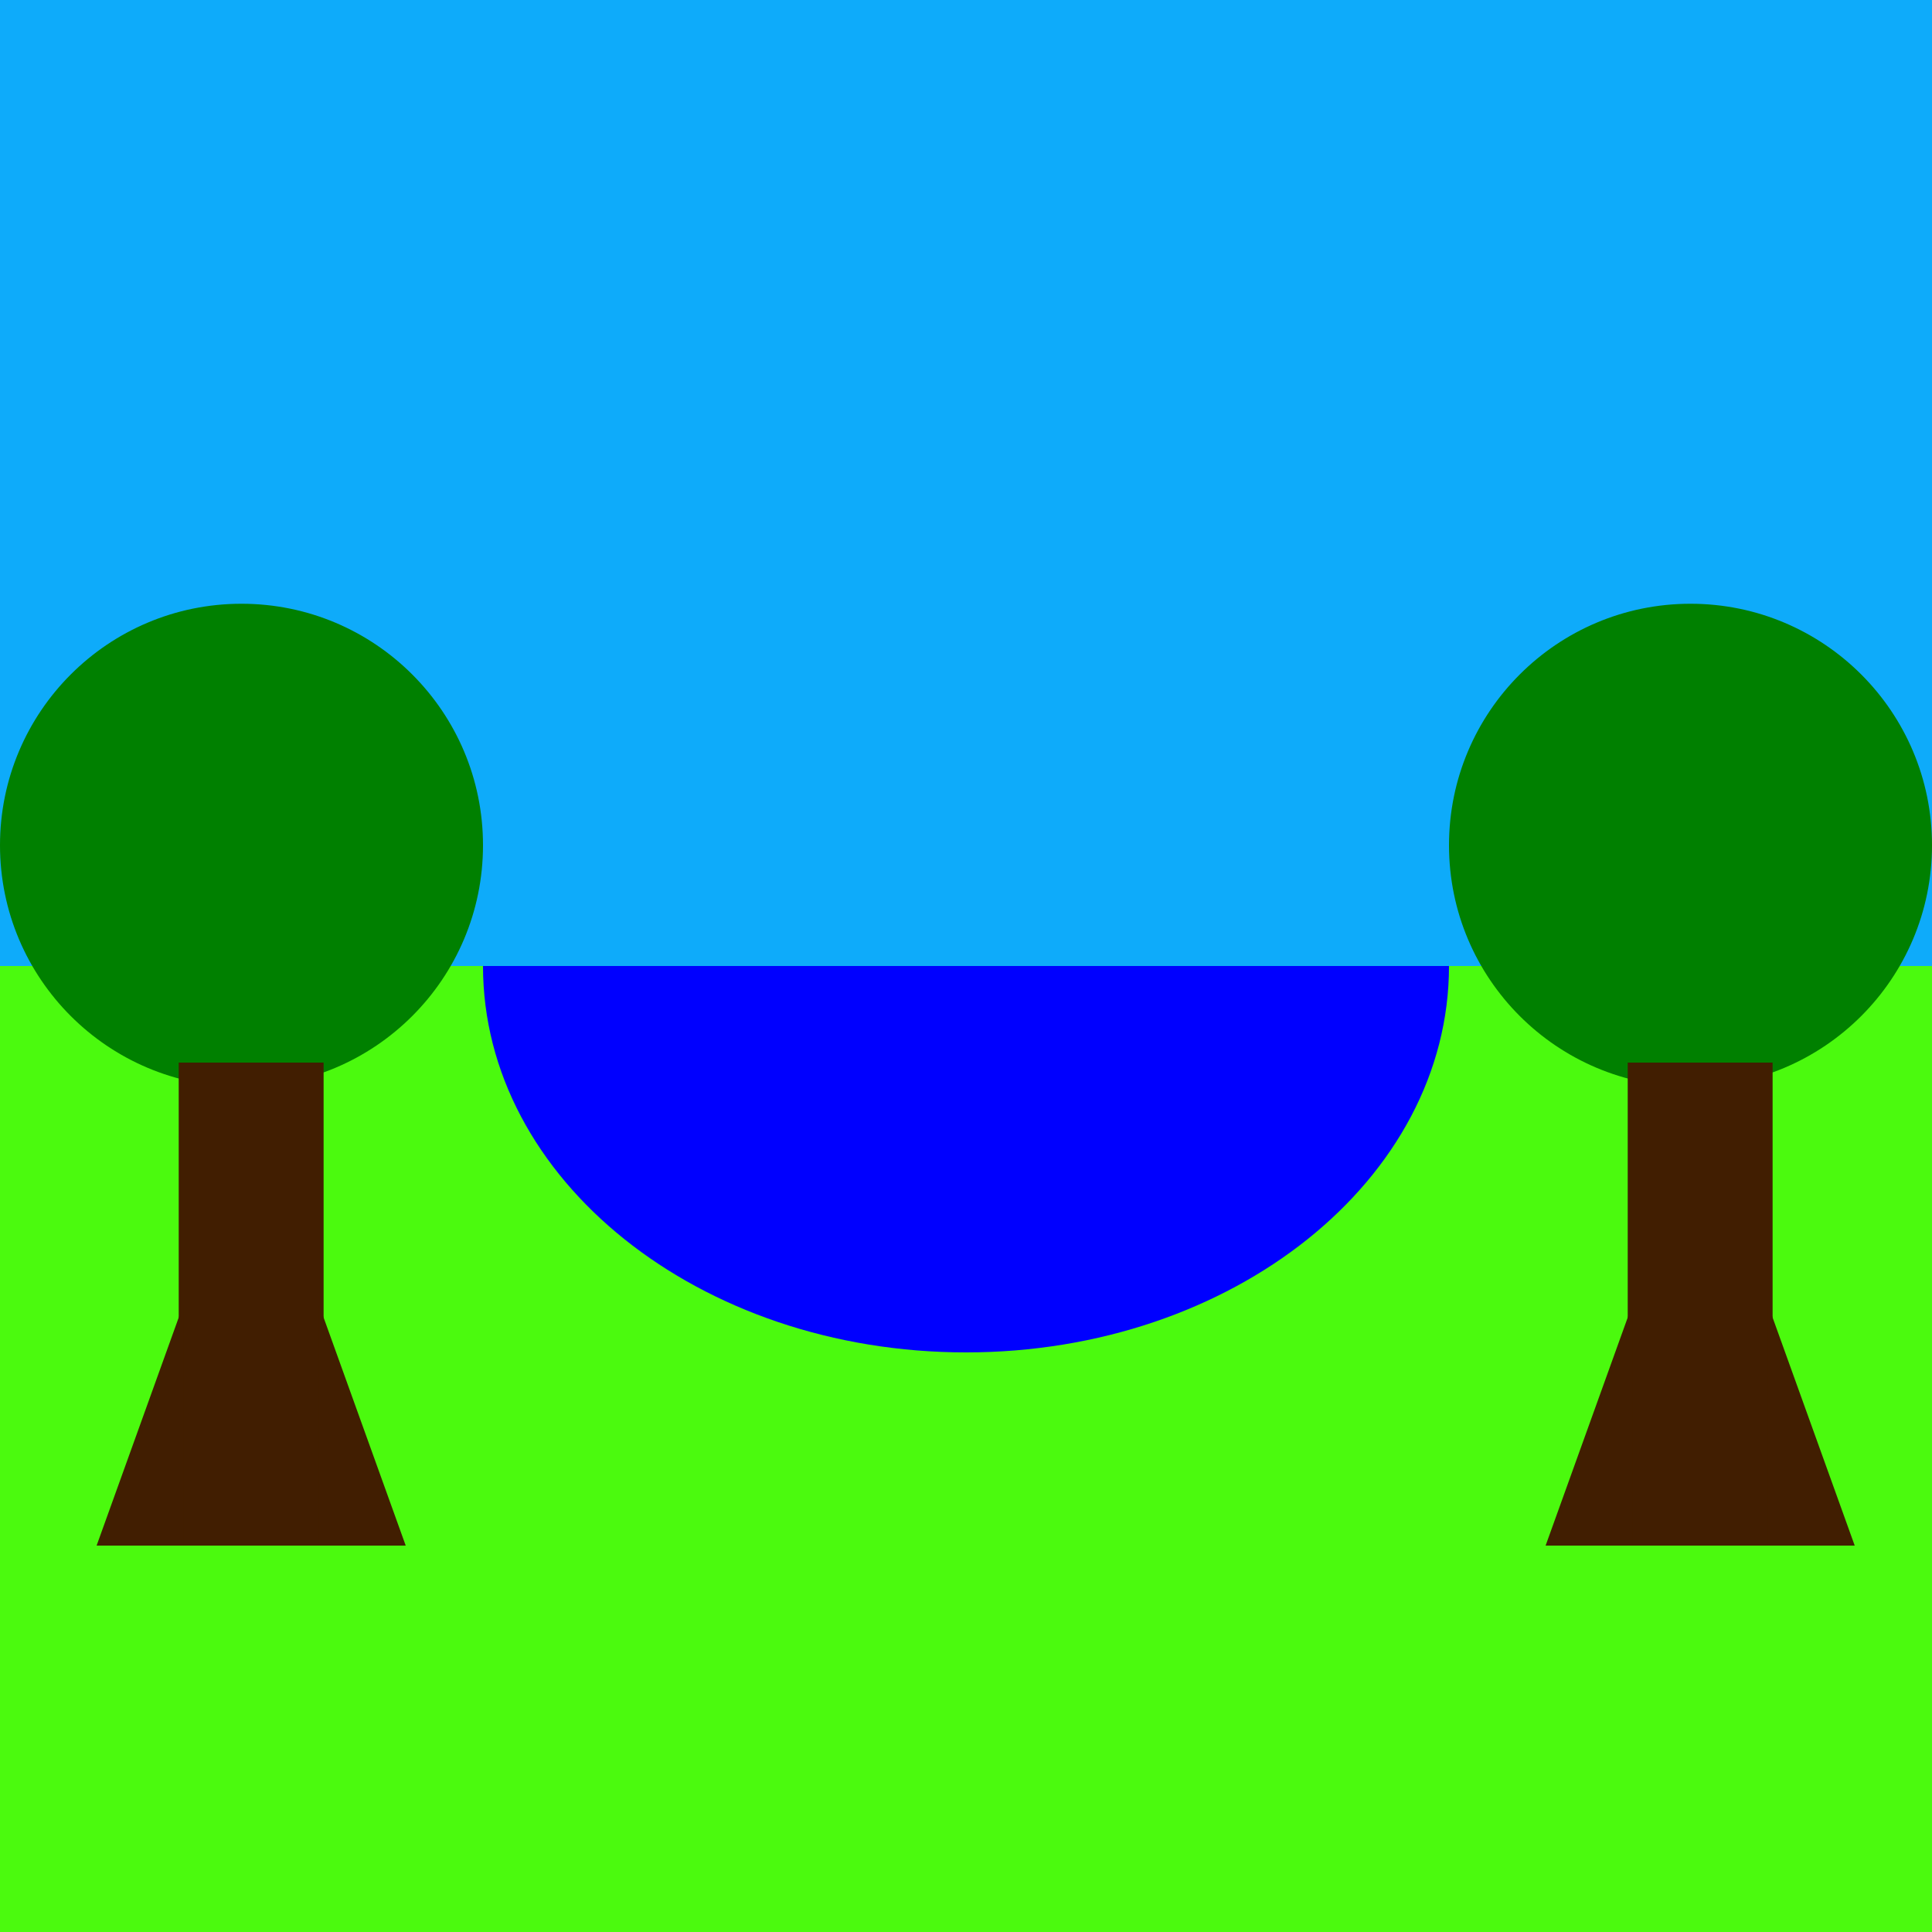
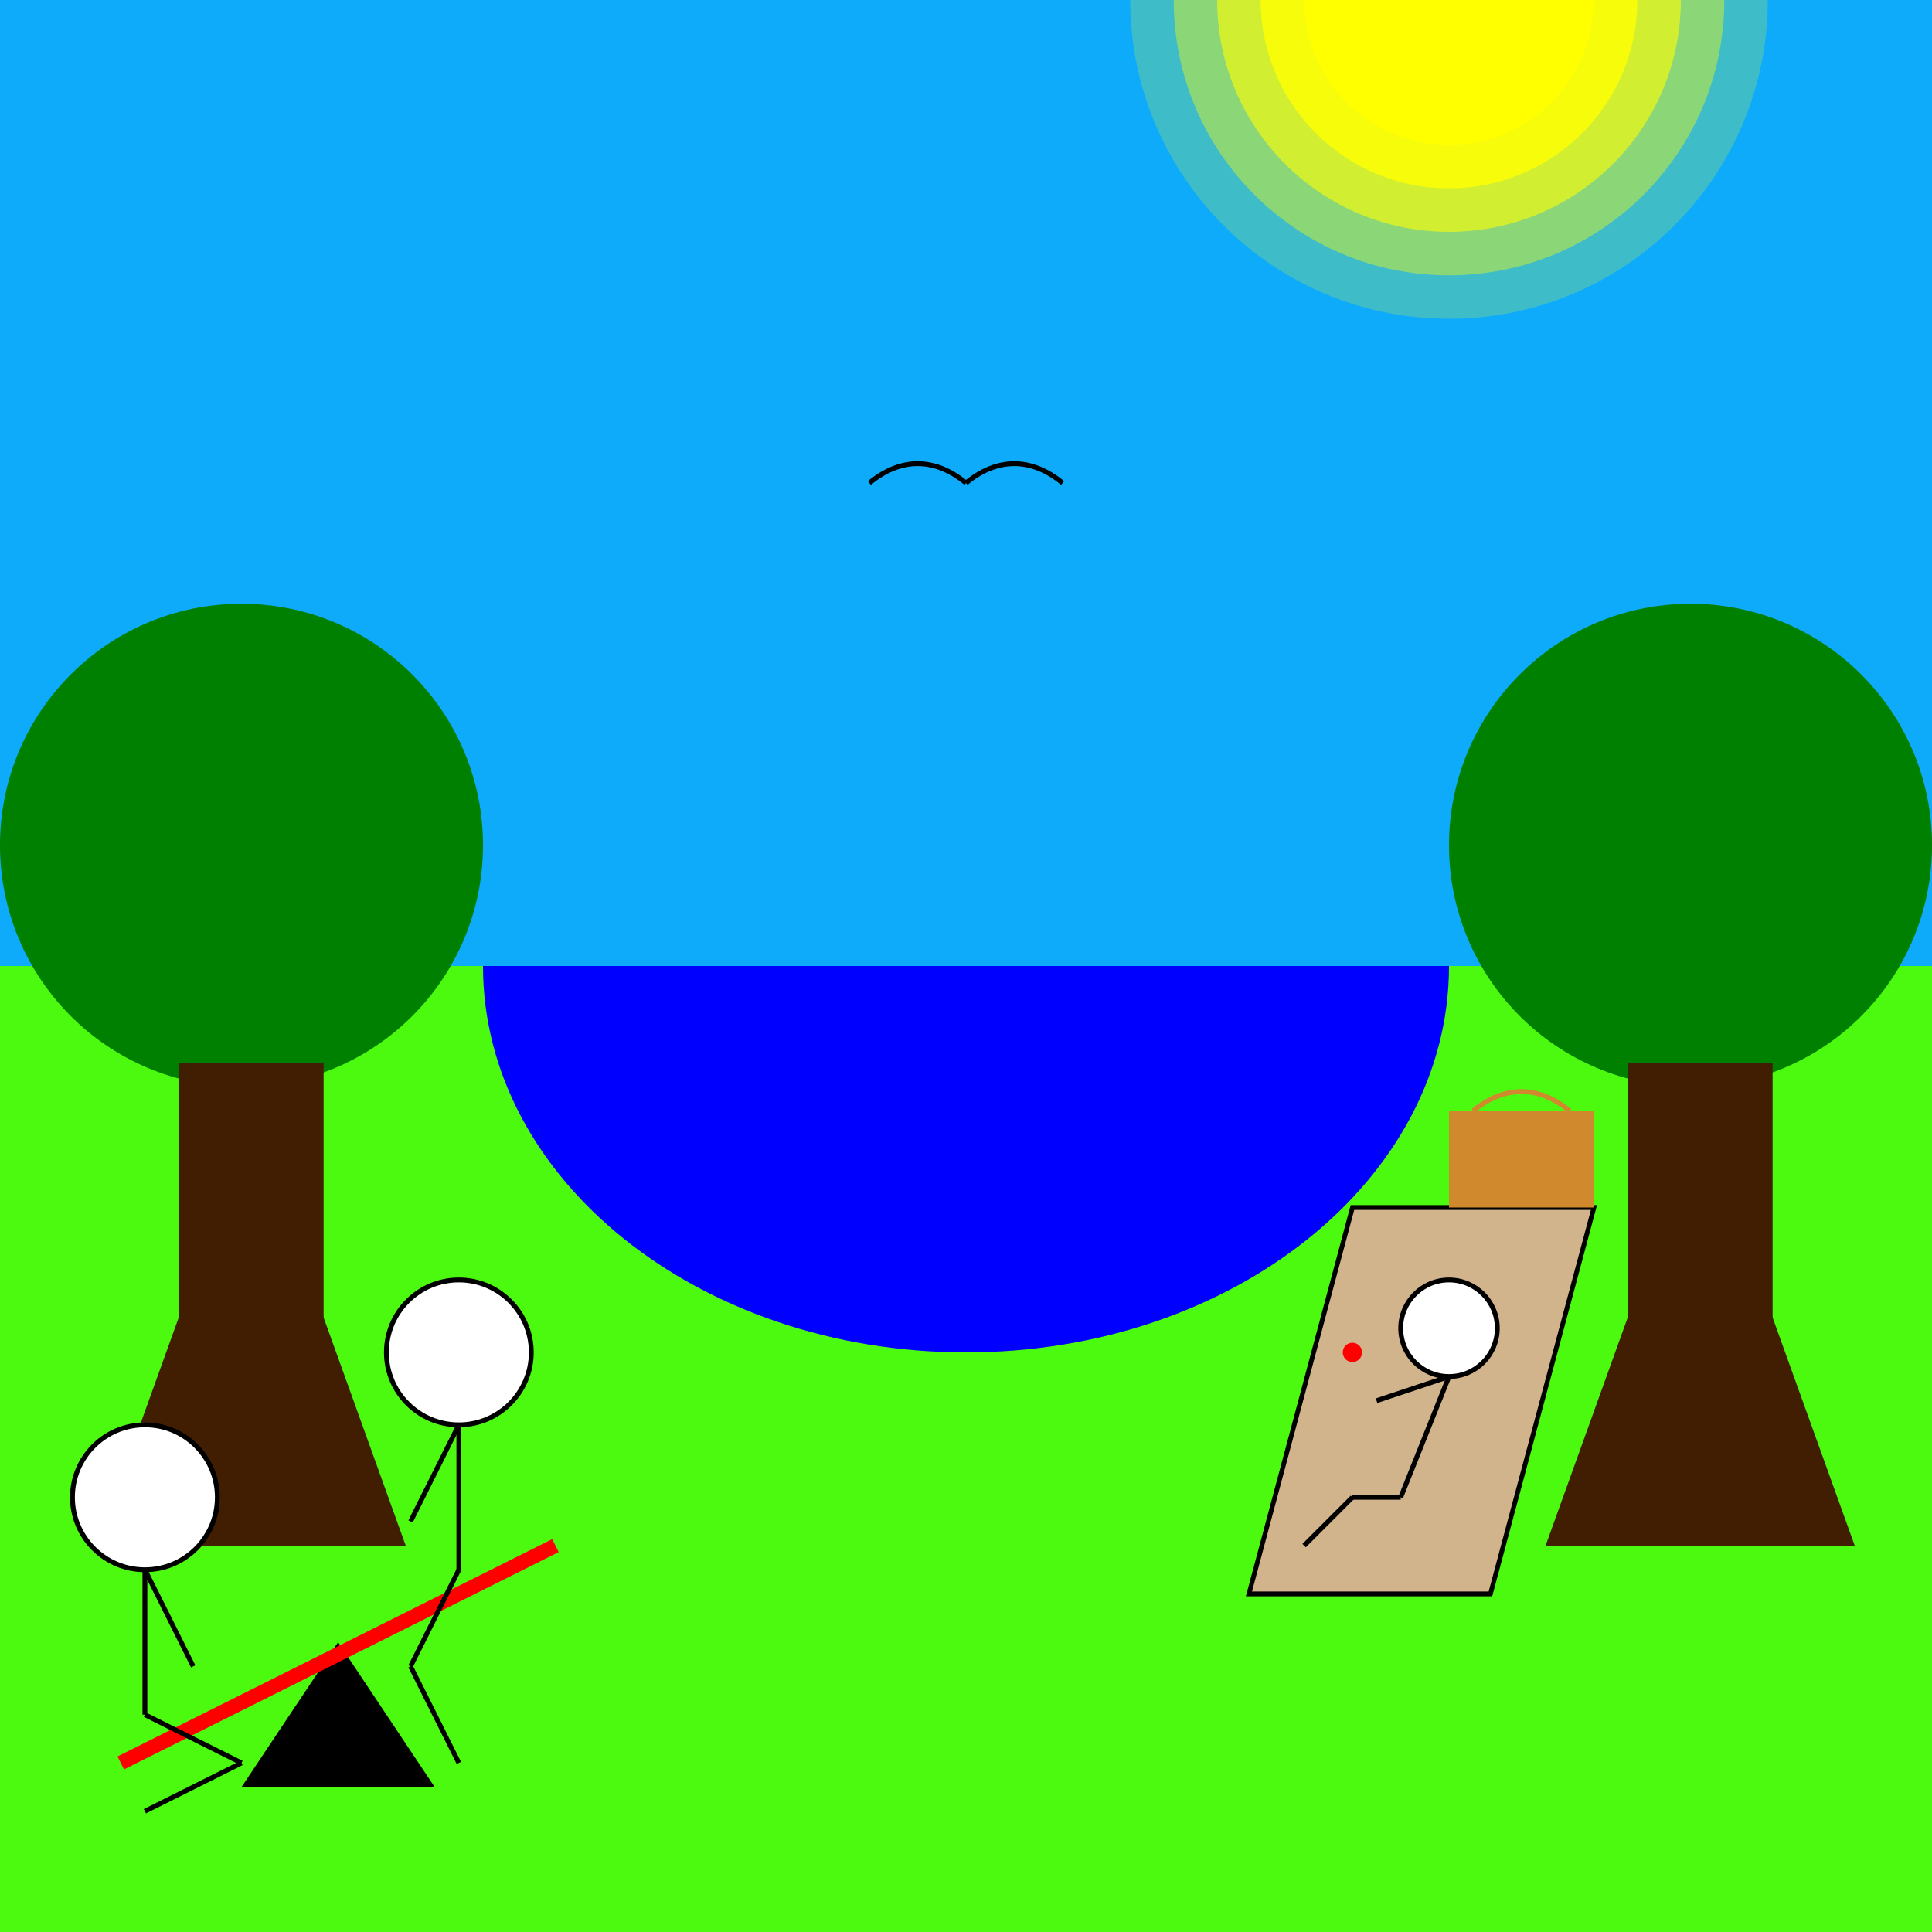
<svg xmlns="http://www.w3.org/2000/svg" width="400" height="400">
  <rect x="0" y="0" width="500" height="500" fill="#0eabfa" />
  <rect x="0" y="200" width="500" height="250" fill="#4bfa0e" />
  <circle cx="50" cy="175" r="50" fill="green" />
  <circle cx="50" cy="175" r="50" fill="green" transform="translate (300, 0)" />
  <path d="M 300,200 A 50,40 0 0 1 100,200 Z" fill="blue" />
  <rect x="37" y="220" width="30" height="100" fill="#411e01" />
  <rect x="37" y="220" width="30" height="100" fill="#411e01" transform="translate (300, 0)" />
  <polygon points="38,320 38,270 20,320" fill="#411e01" />
  <polygon points="66,320 66,270 84,320" fill="#411e01" />
  <polygon points="38,320 38,270 20,320" fill="#411e01" transform="translate (300, 0)" />
  <polygon points="66,320 66,270 84,320" fill="#411e01" transform="translate (300, 0)" />
+   <circle cx="300" cy="0" r="30" fill="yellow" />
+   <circle cx="300" cy="0" r="30" fill="yellow" opacity="0.8" transform="translate(-90, 0), scale(1.3)" />
+   <circle cx="300" cy="0" r="30" fill="yellow" opacity="0.6" transform="translate(-180, 0), scale(1.6)" />
+   <circle cx="300" cy="0" r="30" fill="yellow" opacity="0.4" transform="translate(-270, 0), scale(1.9)" />
+   <circle cx="300" cy="0" r="30" fill="yellow" opacity="0.2" transform="translate(-360, 0), scale(2.2)" />
+   <path d="M 180,100 A 30,70 0 0 1 200,100" fill="none" stroke="black" />
+   <path d="M 180,100 A 30,70 0 0 1 200,100" fill="none" stroke="black" transform="translate(20, 0)" />
+   <rect x="347" y="250" width="50" height="80" fill="tan" stroke="black" transform="skewX(-15)" />
+   <polygon points="70,340 50,370 90,370" fill="black" />
+   <line x1="25" y1="365" x2="115" y2="320" stroke="red" stroke-width="3" />
+   <circle cx="300" cy="275" r="10" fill="white" stroke="black" />
+   <line x1="300" y1="285" x2="290" y2="310" stroke="black" />
+   <line x1="300" y1="285" x2="285" y2="290" stroke="black" />
+   <line x1="290" y1="310" x2="280" y2="310" stroke="black" />
+   <line x1="280" y1="310" x2="270" y2="320" stroke="black" />
+   <rect x="300" y="230" width="30" height="20" fill="#d0892d" />
+   <path d="M 305,230 A 30,70 0 0 1 325,230" fill="none" stroke="#d0892d" />
+   <circle cx="30" cy="310" r="15" fill="white" stroke="black" />
+   <line x1="30" y1="325" x2="30" y2="355" stroke="black" />
+   <line x1="30" y1="325" x2="40" y2="345" stroke="black" />
+   <line x1="30" y1="355" x2="50" y2="365" stroke="black" />
+   <line x1="50" y1="365" x2="30" y2="375" stroke="black" />
+   <circle cx="95" cy="280" r="15" fill="white" stroke="black" />
+   <line x1="95" y1="295" x2="95" y2="325" stroke="black" />
+   <line x1="95" y1="295" x2="85" y2="315" stroke="black" />
+   <line x1="95" y1="325" x2="85" y2="345" stroke="black" />
+   <line x1="85" y1="345" x2="95" y2="365" stroke="black" />
+   <circle cx="280" cy="280" r="2" fill="red" />
</svg>
